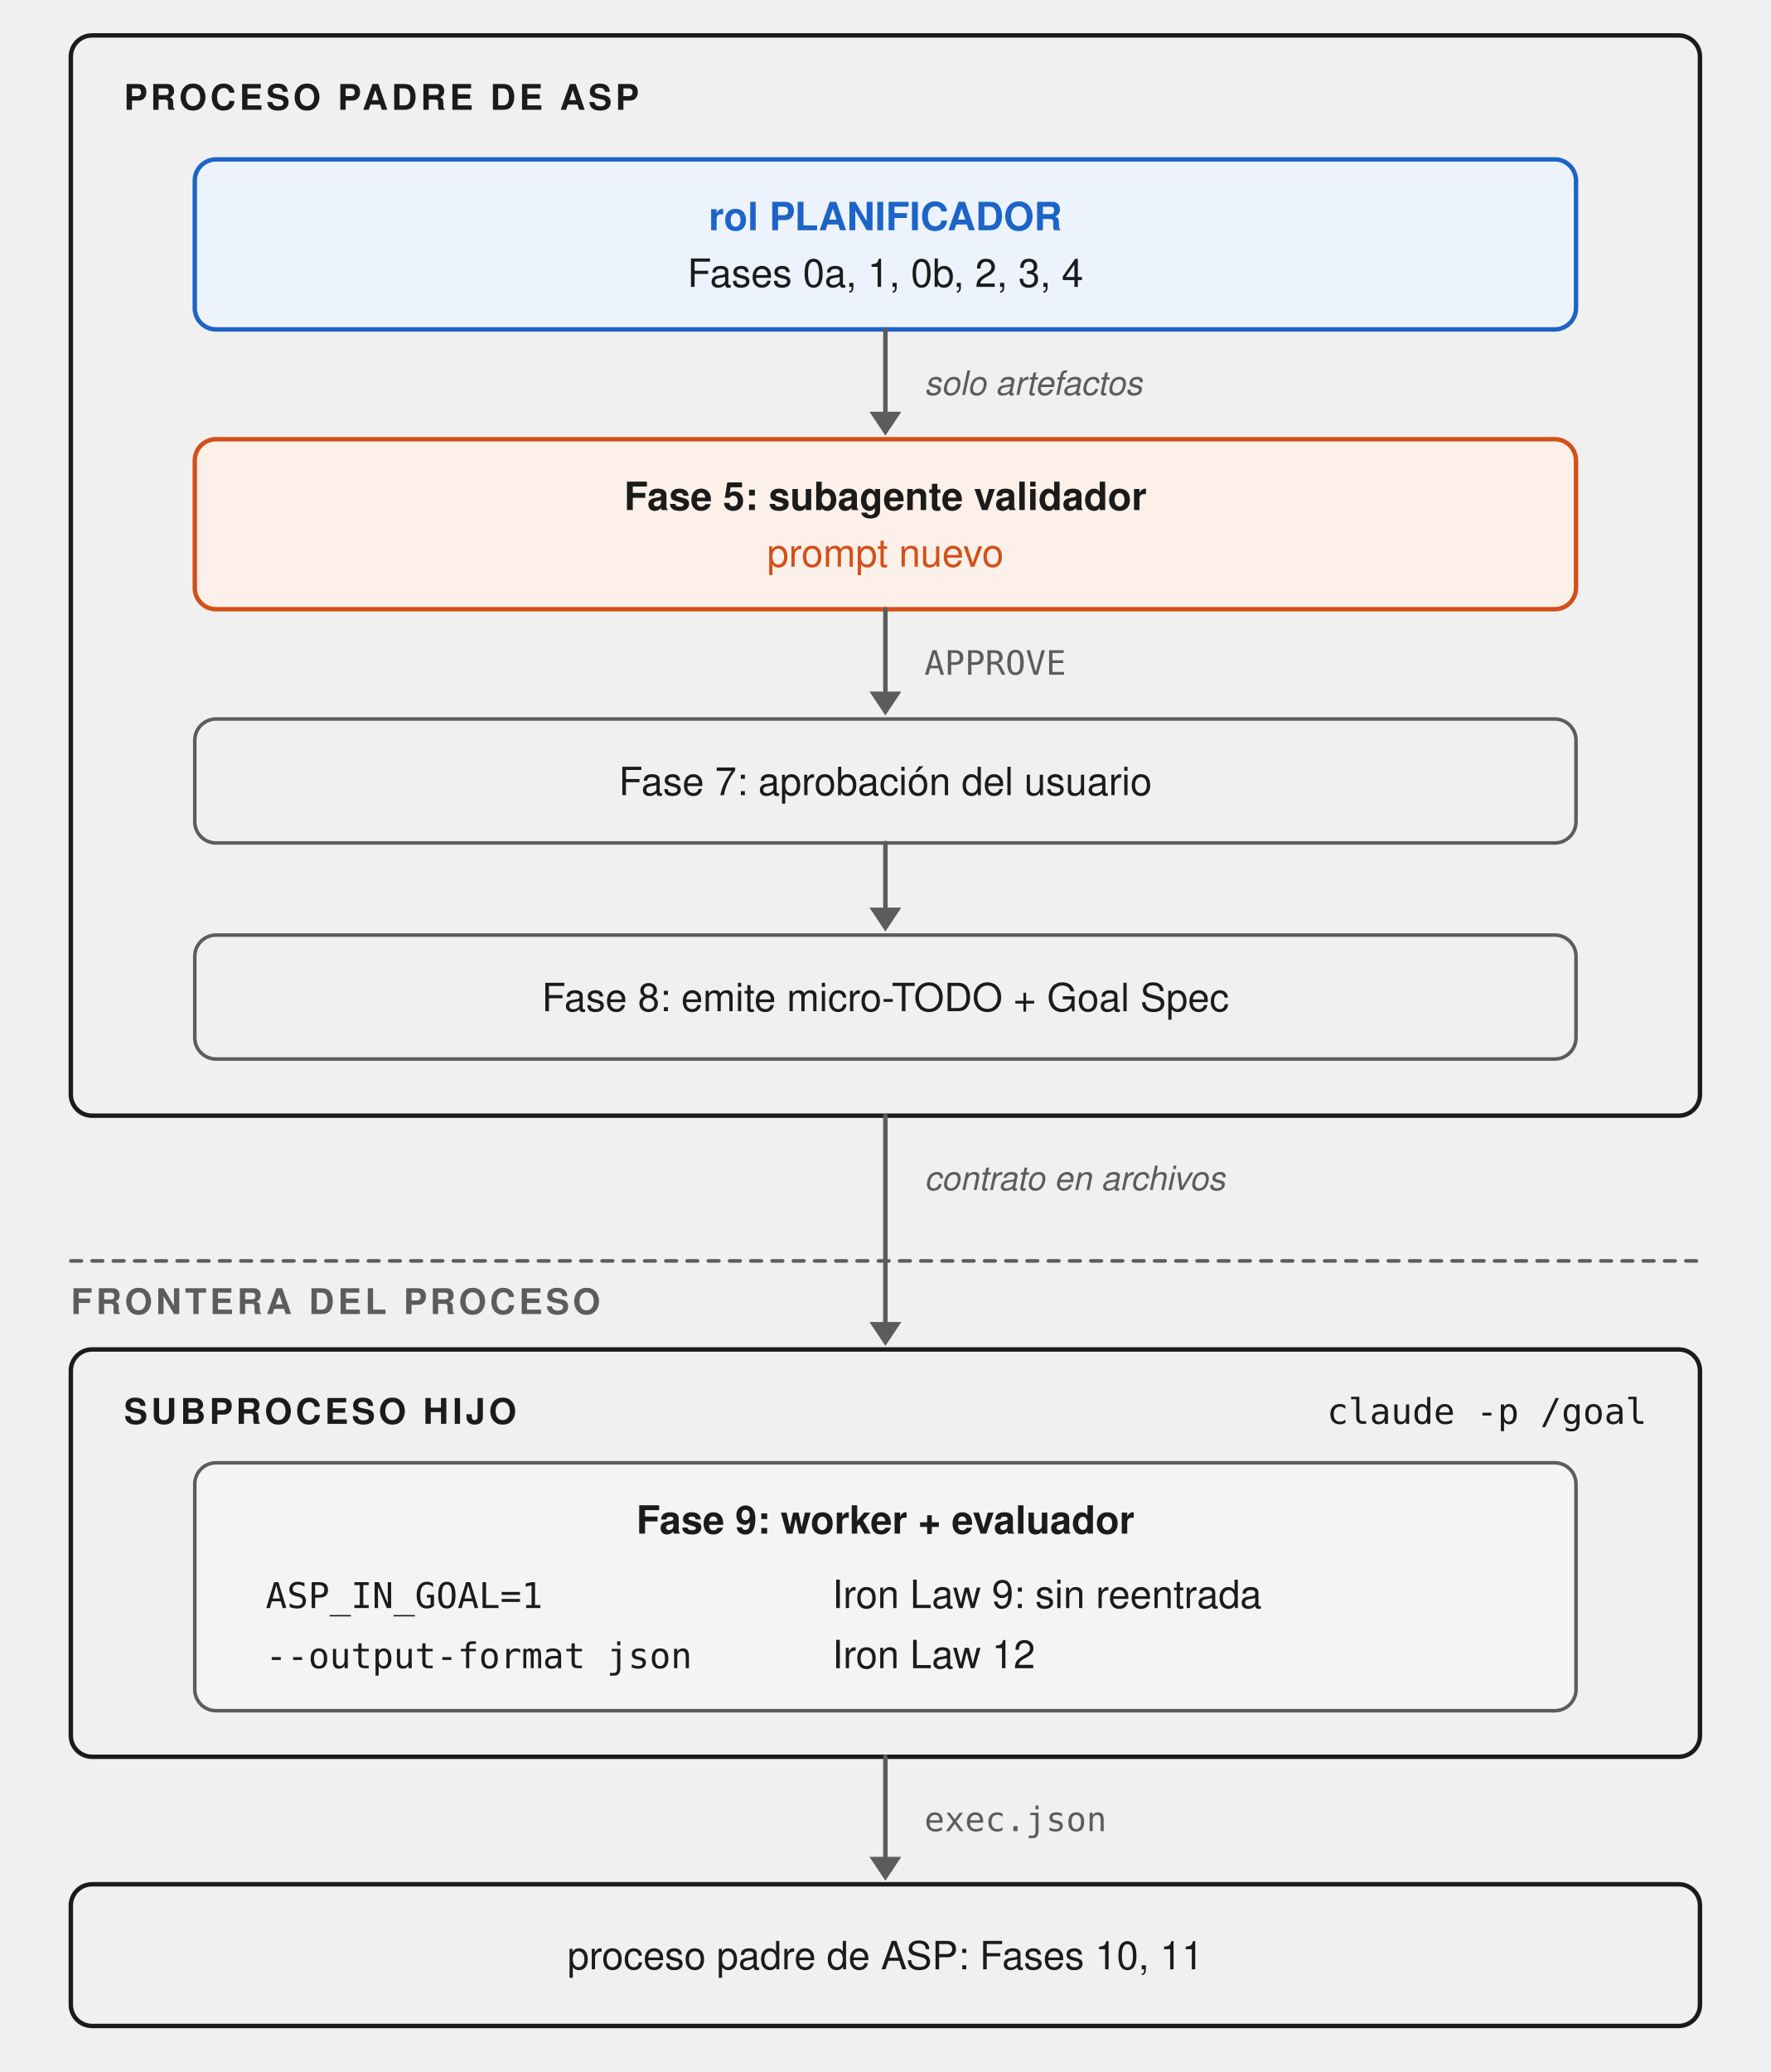
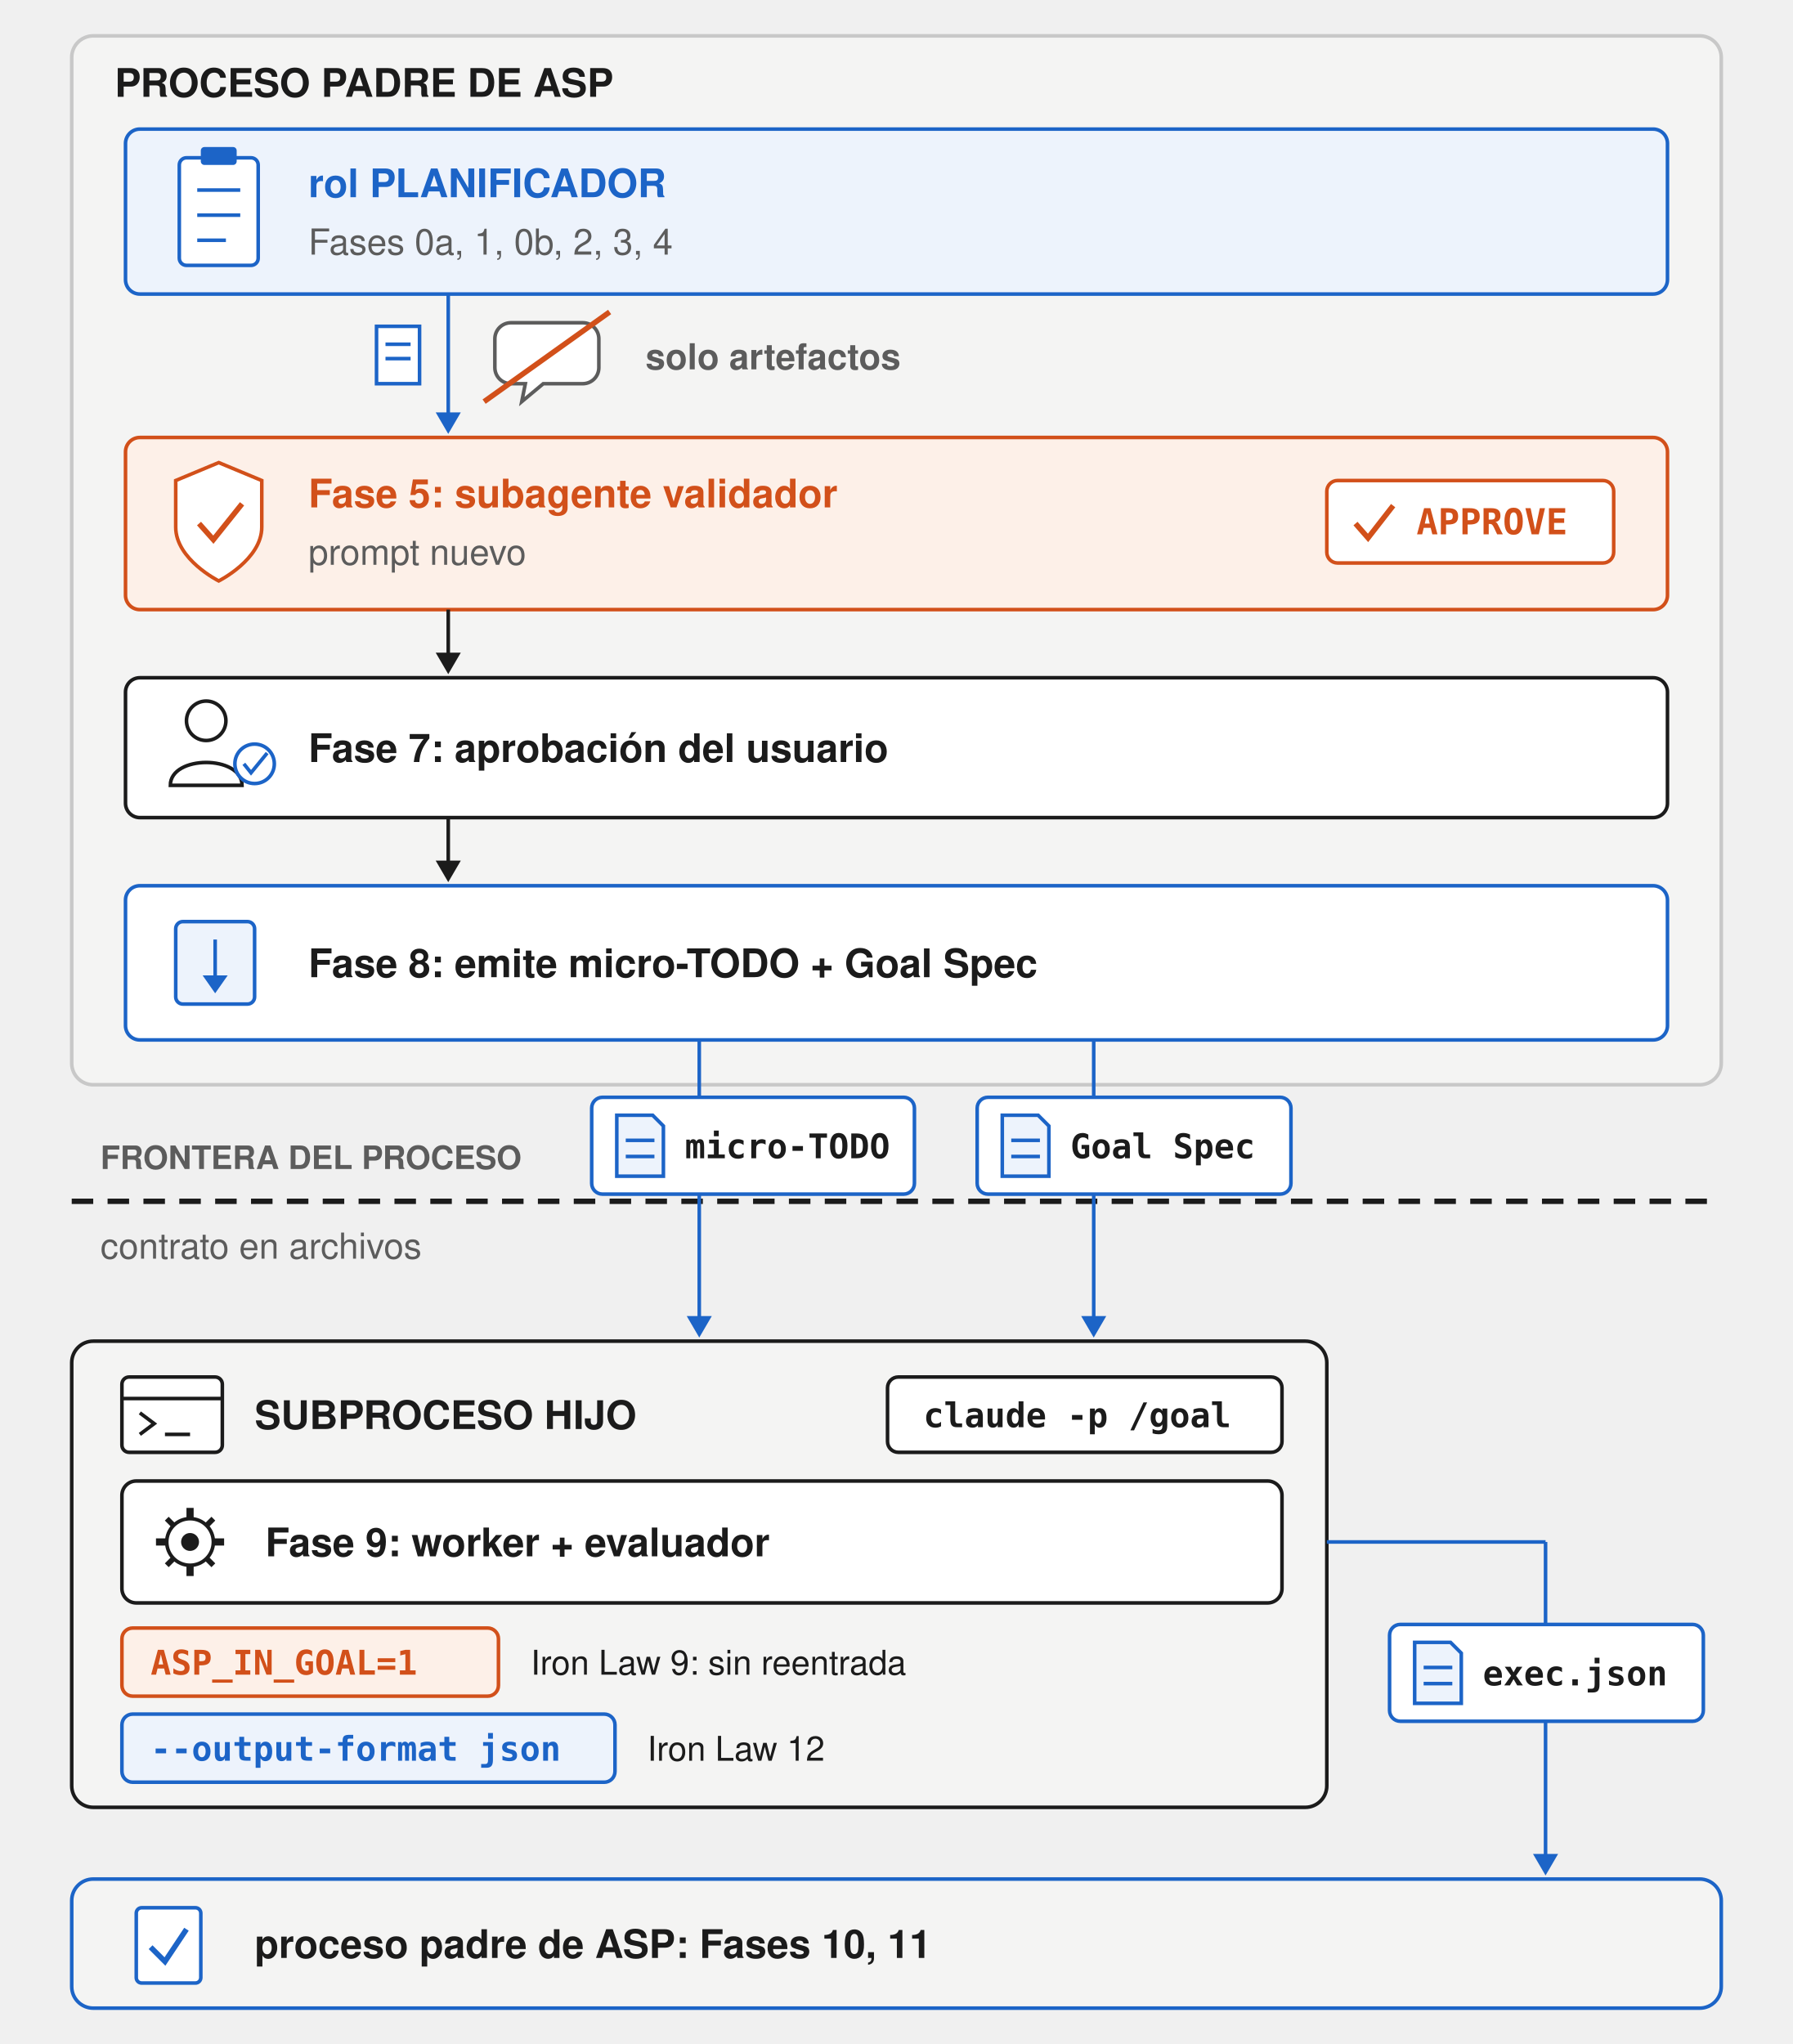
- <svg xmlns="http://www.w3.org/2000/svg" viewBox="0 0 1000 1170" width="1000" height="1170">
-   <rect x="40" y="20" width="920" height="610" rx="12" fill="none" stroke="#1b1b1b" stroke-width="2.5" />
-   <text x="70" y="62" font-family="Helvetica Neue, Helvetica, Arial, sans-serif" font-size="20" font-weight="700" fill="#1b1b1b" text-anchor="start" letter-spacing="2">PROCESO PADRE DE ASP</text>
-   <rect x="110" y="90" width="780" height="96" rx="12" fill="#edf3fc" stroke="#1c64c7" stroke-width="2.5" />
-   <text x="500.0" y="130" font-family="Helvetica Neue, Helvetica, Arial, sans-serif" font-size="22" font-weight="700" fill="#1c64c7" text-anchor="middle">rol PLANIFICADOR</text>
-   <text x="500.0" y="162" font-family="Helvetica Neue, Helvetica, Arial, sans-serif" font-size="22" font-weight="400" fill="#1b1b1b" text-anchor="middle">Fases 0a, 1, 0b, 2, 3, 4</text>
-   <line x1="500.0" y1="186" x2="500.0" y2="237" stroke="#5c5c5c" stroke-width="2.5" stroke-linecap="round" />
-   <polygon points="500.0,246 491.0,232.5 509.0,232.5" fill="#5c5c5c" />
-   <text x="522.0" y="223" font-family="Helvetica Neue, Helvetica, Arial, sans-serif" font-size="19" font-weight="400" fill="#5c5c5c" text-anchor="start" font-style="italic">solo artefactos</text>
-   <rect x="110" y="248" width="780" height="96" rx="12" fill="#fdf0e8" stroke="#d2501a" stroke-width="2.5" />
-   <text x="500.0" y="288" font-family="Helvetica Neue, Helvetica, Arial, sans-serif" font-size="22" font-weight="700" fill="#1b1b1b" text-anchor="middle">Fase 5: subagente validador</text>
-   <text x="500.0" y="320" font-family="Helvetica Neue, Helvetica, Arial, sans-serif" font-size="22" font-weight="400" fill="#d2501a" text-anchor="middle">prompt nuevo</text>
-   <line x1="500.0" y1="344" x2="500.0" y2="395" stroke="#5c5c5c" stroke-width="2.5" stroke-linecap="round" />
-   <polygon points="500.0,404 491.0,390.5 509.0,390.5" fill="#5c5c5c" />
-   <text x="522.0" y="381" font-family="Menlo, Consolas, monospace" font-size="19" font-weight="400" fill="#5c5c5c" text-anchor="start">APPROVE</text>
-   <rect x="110" y="406" width="780" height="70" rx="12" fill="none" stroke="#5c5c5c" stroke-width="2" />
-   <text x="500.0" y="449" font-family="Helvetica Neue, Helvetica, Arial, sans-serif" font-size="22" font-weight="400" fill="#1b1b1b" text-anchor="middle">Fase 7: aprobación del usuario</text>
-   <line x1="500.0" y1="476" x2="500.0" y2="517" stroke="#5c5c5c" stroke-width="2.5" stroke-linecap="round" />
-   <polygon points="500.0,526 491.0,512.5 509.0,512.5" fill="#5c5c5c" />
-   <rect x="110" y="528" width="780" height="70" rx="12" fill="none" stroke="#5c5c5c" stroke-width="2" />
-   <text x="500.0" y="571" font-family="Helvetica Neue, Helvetica, Arial, sans-serif" font-size="22" font-weight="400" fill="#1b1b1b" text-anchor="middle">Fase 8: emite micro-TODO + Goal Spec</text>
-   <line x1="500.0" y1="630" x2="500.0" y2="751" stroke="#5c5c5c" stroke-width="2.5" stroke-linecap="round" />
-   <polygon points="500.0,760 491.0,746.5 509.0,746.5" fill="#5c5c5c" />
-   <text x="522.0" y="672" font-family="Helvetica Neue, Helvetica, Arial, sans-serif" font-size="19" font-weight="400" fill="#5c5c5c" text-anchor="start" font-style="italic">contrato en archivos</text>
-   <line x1="40" y1="712" x2="960" y2="712" stroke="#5c5c5c" stroke-width="2" stroke-linecap="round" stroke-dasharray="6 6" />
-   <text x="40" y="742" font-family="Helvetica Neue, Helvetica, Arial, sans-serif" font-size="20" font-weight="700" fill="#5c5c5c" text-anchor="start" letter-spacing="2">FRONTERA DEL PROCESO</text>
-   <rect x="40" y="762" width="920" height="230" rx="12" fill="none" stroke="#1b1b1b" stroke-width="2.5" />
-   <text x="70" y="804" font-family="Helvetica Neue, Helvetica, Arial, sans-serif" font-size="20" font-weight="700" fill="#1b1b1b" text-anchor="start" letter-spacing="2">SUBPROCESO HIJO</text>
-   <text x="930" y="804" font-family="Menlo, Consolas, monospace" font-size="20" font-weight="400" fill="#1b1b1b" text-anchor="end">claude -p /goal</text>
-   <rect x="110" y="826" width="780" height="140" rx="12" fill="#f4f4f3" stroke="#5c5c5c" stroke-width="2" />
-   <text x="500.0" y="866" font-family="Helvetica Neue, Helvetica, Arial, sans-serif" font-size="22" font-weight="700" fill="#1b1b1b" text-anchor="middle">Fase 9: worker + evaluador</text>
-   <text x="150" y="908" font-family="Menlo, Consolas, monospace" font-size="20" font-weight="400" fill="#1b1b1b" text-anchor="start">ASP_IN_GOAL=1</text>
-   <text x="470" y="908" font-family="Helvetica Neue, Helvetica, Arial, sans-serif" font-size="22" font-weight="400" fill="#1b1b1b" text-anchor="start">Iron Law 9: sin reentrada</text>
-   <text x="150" y="942" font-family="Menlo, Consolas, monospace" font-size="20" font-weight="400" fill="#1b1b1b" text-anchor="start">--output-format json</text>
-   <text x="470" y="942" font-family="Helvetica Neue, Helvetica, Arial, sans-serif" font-size="22" font-weight="400" fill="#1b1b1b" text-anchor="start">Iron Law 12</text>
-   <line x1="500.0" y1="992" x2="500.0" y2="1053" stroke="#5c5c5c" stroke-width="2.5" stroke-linecap="round" />
-   <polygon points="500.0,1062 491.0,1048.5 509.0,1048.5" fill="#5c5c5c" />
-   <text x="522.0" y="1034" font-family="Menlo, Consolas, monospace" font-size="19" font-weight="400" fill="#5c5c5c" text-anchor="start">exec.json</text>
-   <rect x="40" y="1064" width="920" height="80" rx="12" fill="none" stroke="#1b1b1b" stroke-width="2.5" />
-   <text x="500.0" y="1112" font-family="Helvetica Neue, Helvetica, Arial, sans-serif" font-size="22" font-weight="400" fill="#1b1b1b" text-anchor="middle">proceso padre de ASP: Fases 10, 11</text>
+ <svg xmlns="http://www.w3.org/2000/svg" viewBox="0 0 1000 1140" width="1000" height="1140">
+   <rect x="40" y="20" width="920" height="585" rx="12" ry="12" fill="#f4f4f3" stroke="#c8c8c8" stroke-width="2" />
+   <text x="64" y="54" font-family="Helvetica Neue, Helvetica, Arial, sans-serif" font-size="22" font-weight="bold" fill="#1b1b1b">PROCESO PADRE DE ASP</text>
+   <rect x="70" y="72" width="860" height="92" rx="8" ry="8" fill="#edf3fc" stroke="#1c64c7" stroke-width="2" />
+   <rect x="100" y="88" width="44" height="60" rx="4" ry="4" fill="#ffffff" stroke="#1c64c7" stroke-width="2" />
+   <rect x="112" y="82" width="20" height="10" rx="2" ry="2" fill="#1c64c7" />
+   <line x1="110" y1="106" x2="134" y2="106" stroke="#1c64c7" stroke-width="2" />
+   <line x1="110" y1="120" x2="134" y2="120" stroke="#1c64c7" stroke-width="2" />
+   <line x1="110" y1="134" x2="126" y2="134" stroke="#1c64c7" stroke-width="2" />
+   <text x="172" y="110" font-family="Helvetica Neue, Helvetica, Arial, sans-serif" font-size="22" font-weight="bold" fill="#1c64c7">rol PLANIFICADOR</text>
+   <text x="172" y="142" font-family="Helvetica Neue, Helvetica, Arial, sans-serif" font-size="20" fill="#5c5c5c">Fases 0a, 1, 0b, 2, 3, 4</text>
+   <line x1="250" y1="164" x2="250" y2="232" stroke="#1c64c7" stroke-width="2" />
+   <polygon points="243,230 257,230 250,242" fill="#1c64c7" />
+   <rect x="210" y="182" width="24" height="32" fill="#ffffff" stroke="#1c64c7" stroke-width="2" />
+   <line x1="215" y1="192" x2="229" y2="192" stroke="#1c64c7" stroke-width="2" />
+   <line x1="215" y1="200" x2="229" y2="200" stroke="#1c64c7" stroke-width="2" />
+   <path d="M 285 180 L 325 180 C 330 180 334 184 334 189 L 334 205 C 334 210 330 214 325 214 L 303 214 L 291 224 L 293 214 L 285 214 C 280 214 276 210 276 205 L 276 189 C 276 184 280 180 285 180 Z" fill="#ffffff" stroke="#5c5c5c" stroke-width="2" />
+   <line x1="270" y1="224" x2="340" y2="174" stroke="#d2501a" stroke-width="3" />
+   <text x="360" y="206" font-family="Helvetica Neue, Helvetica, Arial, sans-serif" font-size="20" font-weight="bold" fill="#5c5c5c">solo artefactos</text>
+   <rect x="70" y="244" width="860" height="96" rx="8" ry="8" fill="#fdf0e8" stroke="#d2501a" stroke-width="2" />
+   <path d="M 122 258 L 146 268 L 146 294 C 146 312 122 324 122 324 C 122 324 98 312 98 294 L 98 268 Z" fill="#ffffff" stroke="#d2501a" stroke-width="2" />
+   <polyline points="111,292 119,301 135,281" fill="none" stroke="#d2501a" stroke-width="3" />
+   <text x="172" y="283" font-family="Helvetica Neue, Helvetica, Arial, sans-serif" font-size="22" font-weight="bold" fill="#d2501a">Fase 5: subagente validador</text>
+   <text x="172" y="315" font-family="Helvetica Neue, Helvetica, Arial, sans-serif" font-size="20" fill="#5c5c5c">prompt nuevo</text>
+   <rect x="740" y="268" width="160" height="46" rx="6" ry="6" fill="#ffffff" stroke="#d2501a" stroke-width="2" />
+   <polyline points="756,292 763,300 777,282" fill="none" stroke="#d2501a" stroke-width="3" />
+   <text x="790" y="298" font-family="Menlo, Consolas, monospace" font-size="20" font-weight="bold" fill="#d2501a">APPROVE</text>
+   <line x1="250" y1="340" x2="250" y2="366" stroke="#1b1b1b" stroke-width="2" />
+   <polygon points="243,364 257,364 250,376" fill="#1b1b1b" />
+   <rect x="70" y="378" width="860" height="78" rx="8" ry="8" fill="#ffffff" stroke="#1b1b1b" stroke-width="2" />
+   <circle cx="115" cy="402" r="11" fill="#ffffff" stroke="#1b1b1b" stroke-width="2" />
+   <path d="M 95 438 C 95 421 135 421 135 438 Z" fill="#ffffff" stroke="#1b1b1b" stroke-width="2" />
+   <circle cx="142" cy="426" r="11" fill="#ffffff" stroke="#1c64c7" stroke-width="2" />
+   <polyline points="136,426 140,431 149,420" fill="none" stroke="#1c64c7" stroke-width="2" />
+   <text x="172" y="425" font-family="Helvetica Neue, Helvetica, Arial, sans-serif" font-size="22" font-weight="bold" fill="#1b1b1b">Fase 7: aprobación del usuario</text>
+   <line x1="250" y1="456" x2="250" y2="482" stroke="#1b1b1b" stroke-width="2" />
+   <polygon points="243,480 257,480 250,492" fill="#1b1b1b" />
+   <rect x="70" y="494" width="860" height="86" rx="8" ry="8" fill="#ffffff" stroke="#1c64c7" stroke-width="2" />
+   <rect x="98" y="514" width="44" height="46" rx="4" ry="4" fill="#edf3fc" stroke="#1c64c7" stroke-width="2" />
+   <line x1="120" y1="524" x2="120" y2="546" stroke="#1c64c7" stroke-width="2" />
+   <polygon points="113,544 127,544 120,554" fill="#1c64c7" />
+   <text x="172" y="545" font-family="Helvetica Neue, Helvetica, Arial, sans-serif" font-size="22" font-weight="bold" fill="#1b1b1b">Fase 8: emite micro-TODO + Goal Spec</text>
+   <line x1="40" y1="670" x2="960" y2="670" stroke="#1b1b1b" stroke-width="3" stroke-dasharray="12,8" />
+   <text x="56" y="652" font-family="Helvetica Neue, Helvetica, Arial, sans-serif" font-size="18" font-weight="bold" fill="#5c5c5c">FRONTERA DEL PROCESO</text>
+   <text x="56" y="702" font-family="Helvetica Neue, Helvetica, Arial, sans-serif" font-size="20" fill="#5c5c5c">contrato en archivos</text>
+   <line x1="390" y1="580" x2="390" y2="736" stroke="#1c64c7" stroke-width="2" />
+   <polygon points="383,734 397,734 390,746" fill="#1c64c7" />
+   <rect x="330" y="612" width="180" height="54" rx="6" ry="6" fill="#ffffff" stroke="#1c64c7" stroke-width="2" />
+   <polygon points="344,622 364,622 370,628 370,656 344,656" fill="#edf3fc" stroke="#1c64c7" stroke-width="2" />
+   <line x1="349" y1="636" x2="365" y2="636" stroke="#1c64c7" stroke-width="2" />
+   <line x1="349" y1="645" x2="365" y2="645" stroke="#1c64c7" stroke-width="2" />
+   <text x="382" y="646" font-family="Menlo, Consolas, monospace" font-size="19" font-weight="bold" fill="#1b1b1b">micro-TODO</text>
+   <line x1="610" y1="580" x2="610" y2="736" stroke="#1c64c7" stroke-width="2" />
+   <polygon points="603,734 617,734 610,746" fill="#1c64c7" />
+   <rect x="545" y="612" width="175" height="54" rx="6" ry="6" fill="#ffffff" stroke="#1c64c7" stroke-width="2" />
+   <polygon points="559,622 579,622 585,628 585,656 559,656" fill="#edf3fc" stroke="#1c64c7" stroke-width="2" />
+   <line x1="564" y1="636" x2="580" y2="636" stroke="#1c64c7" stroke-width="2" />
+   <line x1="564" y1="645" x2="580" y2="645" stroke="#1c64c7" stroke-width="2" />
+   <text x="597" y="646" font-family="Menlo, Consolas, monospace" font-size="19" font-weight="bold" fill="#1b1b1b">Goal Spec</text>
+   <rect x="40" y="748" width="700" height="260" rx="12" ry="12" fill="#f4f4f3" stroke="#1b1b1b" stroke-width="2" />
+   <rect x="68" y="768" width="56" height="42" rx="4" ry="4" fill="#ffffff" stroke="#1b1b1b" stroke-width="2" />
+   <line x1="68" y1="780" x2="124" y2="780" stroke="#1b1b1b" stroke-width="2" />
+   <polyline points="78,788 86,794 78,800" fill="none" stroke="#1b1b1b" stroke-width="2" />
+   <line x1="92" y1="800" x2="106" y2="800" stroke="#1b1b1b" stroke-width="2" />
+   <text x="142" y="797" font-family="Helvetica Neue, Helvetica, Arial, sans-serif" font-size="22" font-weight="bold" fill="#1b1b1b">SUBPROCESO HIJO</text>
+   <rect x="495" y="768" width="220" height="42" rx="6" ry="6" fill="#ffffff" stroke="#1b1b1b" stroke-width="2" />
+   <text x="515" y="796" font-family="Menlo, Consolas, monospace" font-size="19" font-weight="bold" fill="#1b1b1b">claude -p /goal</text>
+   <rect x="68" y="826" width="647" height="68" rx="8" ry="8" fill="#ffffff" stroke="#1b1b1b" stroke-width="2" />
+   <circle cx="106" cy="860" r="13" fill="#ffffff" stroke="#1b1b1b" stroke-width="2" />
+   <circle cx="106" cy="860" r="5" fill="#1b1b1b" />
+   <line x1="106" y1="841" x2="106" y2="847" stroke="#1b1b1b" stroke-width="4" />
+   <line x1="106" y1="873" x2="106" y2="879" stroke="#1b1b1b" stroke-width="4" />
+   <line x1="87" y1="860" x2="93" y2="860" stroke="#1b1b1b" stroke-width="4" />
+   <line x1="119" y1="860" x2="125" y2="860" stroke="#1b1b1b" stroke-width="4" />
+   <line x1="93" y1="847" x2="97" y2="851" stroke="#1b1b1b" stroke-width="3" />
+   <line x1="115" y1="869" x2="119" y2="873" stroke="#1b1b1b" stroke-width="3" />
+   <line x1="119" y1="847" x2="115" y2="851" stroke="#1b1b1b" stroke-width="3" />
+   <line x1="97" y1="869" x2="93" y2="873" stroke="#1b1b1b" stroke-width="3" />
+   <text x="148" y="868" font-family="Helvetica Neue, Helvetica, Arial, sans-serif" font-size="22" font-weight="bold" fill="#1b1b1b">Fase 9: worker + evaluador</text>
+   <rect x="68" y="908" width="210" height="38" rx="6" ry="6" fill="#fdf0e8" stroke="#d2501a" stroke-width="2" />
+   <text x="84" y="934" font-family="Menlo, Consolas, monospace" font-size="19" font-weight="bold" fill="#d2501a">ASP_IN_GOAL=1</text>
+   <text x="296" y="934" font-family="Helvetica Neue, Helvetica, Arial, sans-serif" font-size="19" fill="#1b1b1b">Iron Law 9: sin reentrada</text>
+   <rect x="68" y="956" width="275" height="38" rx="6" ry="6" fill="#edf3fc" stroke="#1c64c7" stroke-width="2" />
+   <text x="84" y="982" font-family="Menlo, Consolas, monospace" font-size="19" font-weight="bold" fill="#1c64c7">--output-format json</text>
+   <text x="361" y="982" font-family="Helvetica Neue, Helvetica, Arial, sans-serif" font-size="19" fill="#1b1b1b">Iron Law 12</text>
+   <line x1="740" y1="860" x2="862" y2="860" stroke="#1c64c7" stroke-width="2" />
+   <line x1="862" y1="860" x2="862" y2="1036" stroke="#1c64c7" stroke-width="2" />
+   <polygon points="855,1034 869,1034 862,1046" fill="#1c64c7" />
+   <rect x="775" y="906" width="175" height="54" rx="6" ry="6" fill="#ffffff" stroke="#1c64c7" stroke-width="2" />
+   <polygon points="789,916 809,916 815,922 815,950 789,950" fill="#edf3fc" stroke="#1c64c7" stroke-width="2" />
+   <line x1="794" y1="930" x2="810" y2="930" stroke="#1c64c7" stroke-width="2" />
+   <line x1="794" y1="939" x2="810" y2="939" stroke="#1c64c7" stroke-width="2" />
+   <text x="827" y="940" font-family="Menlo, Consolas, monospace" font-size="19" font-weight="bold" fill="#1b1b1b">exec.json</text>
+   <rect x="40" y="1048" width="920" height="72" rx="12" ry="12" fill="#f4f4f3" stroke="#1c64c7" stroke-width="2" />
+   <rect x="76" y="1064" width="36" height="42" rx="3" ry="3" fill="#ffffff" stroke="#1c64c7" stroke-width="2" />
+   <polyline points="84,1086 92,1094 104,1076" fill="none" stroke="#1c64c7" stroke-width="3" />
+   <text x="142" y="1092" font-family="Helvetica Neue, Helvetica, Arial, sans-serif" font-size="22" font-weight="bold" fill="#1b1b1b">proceso padre de ASP: Fases 10, 11</text>
</svg>
